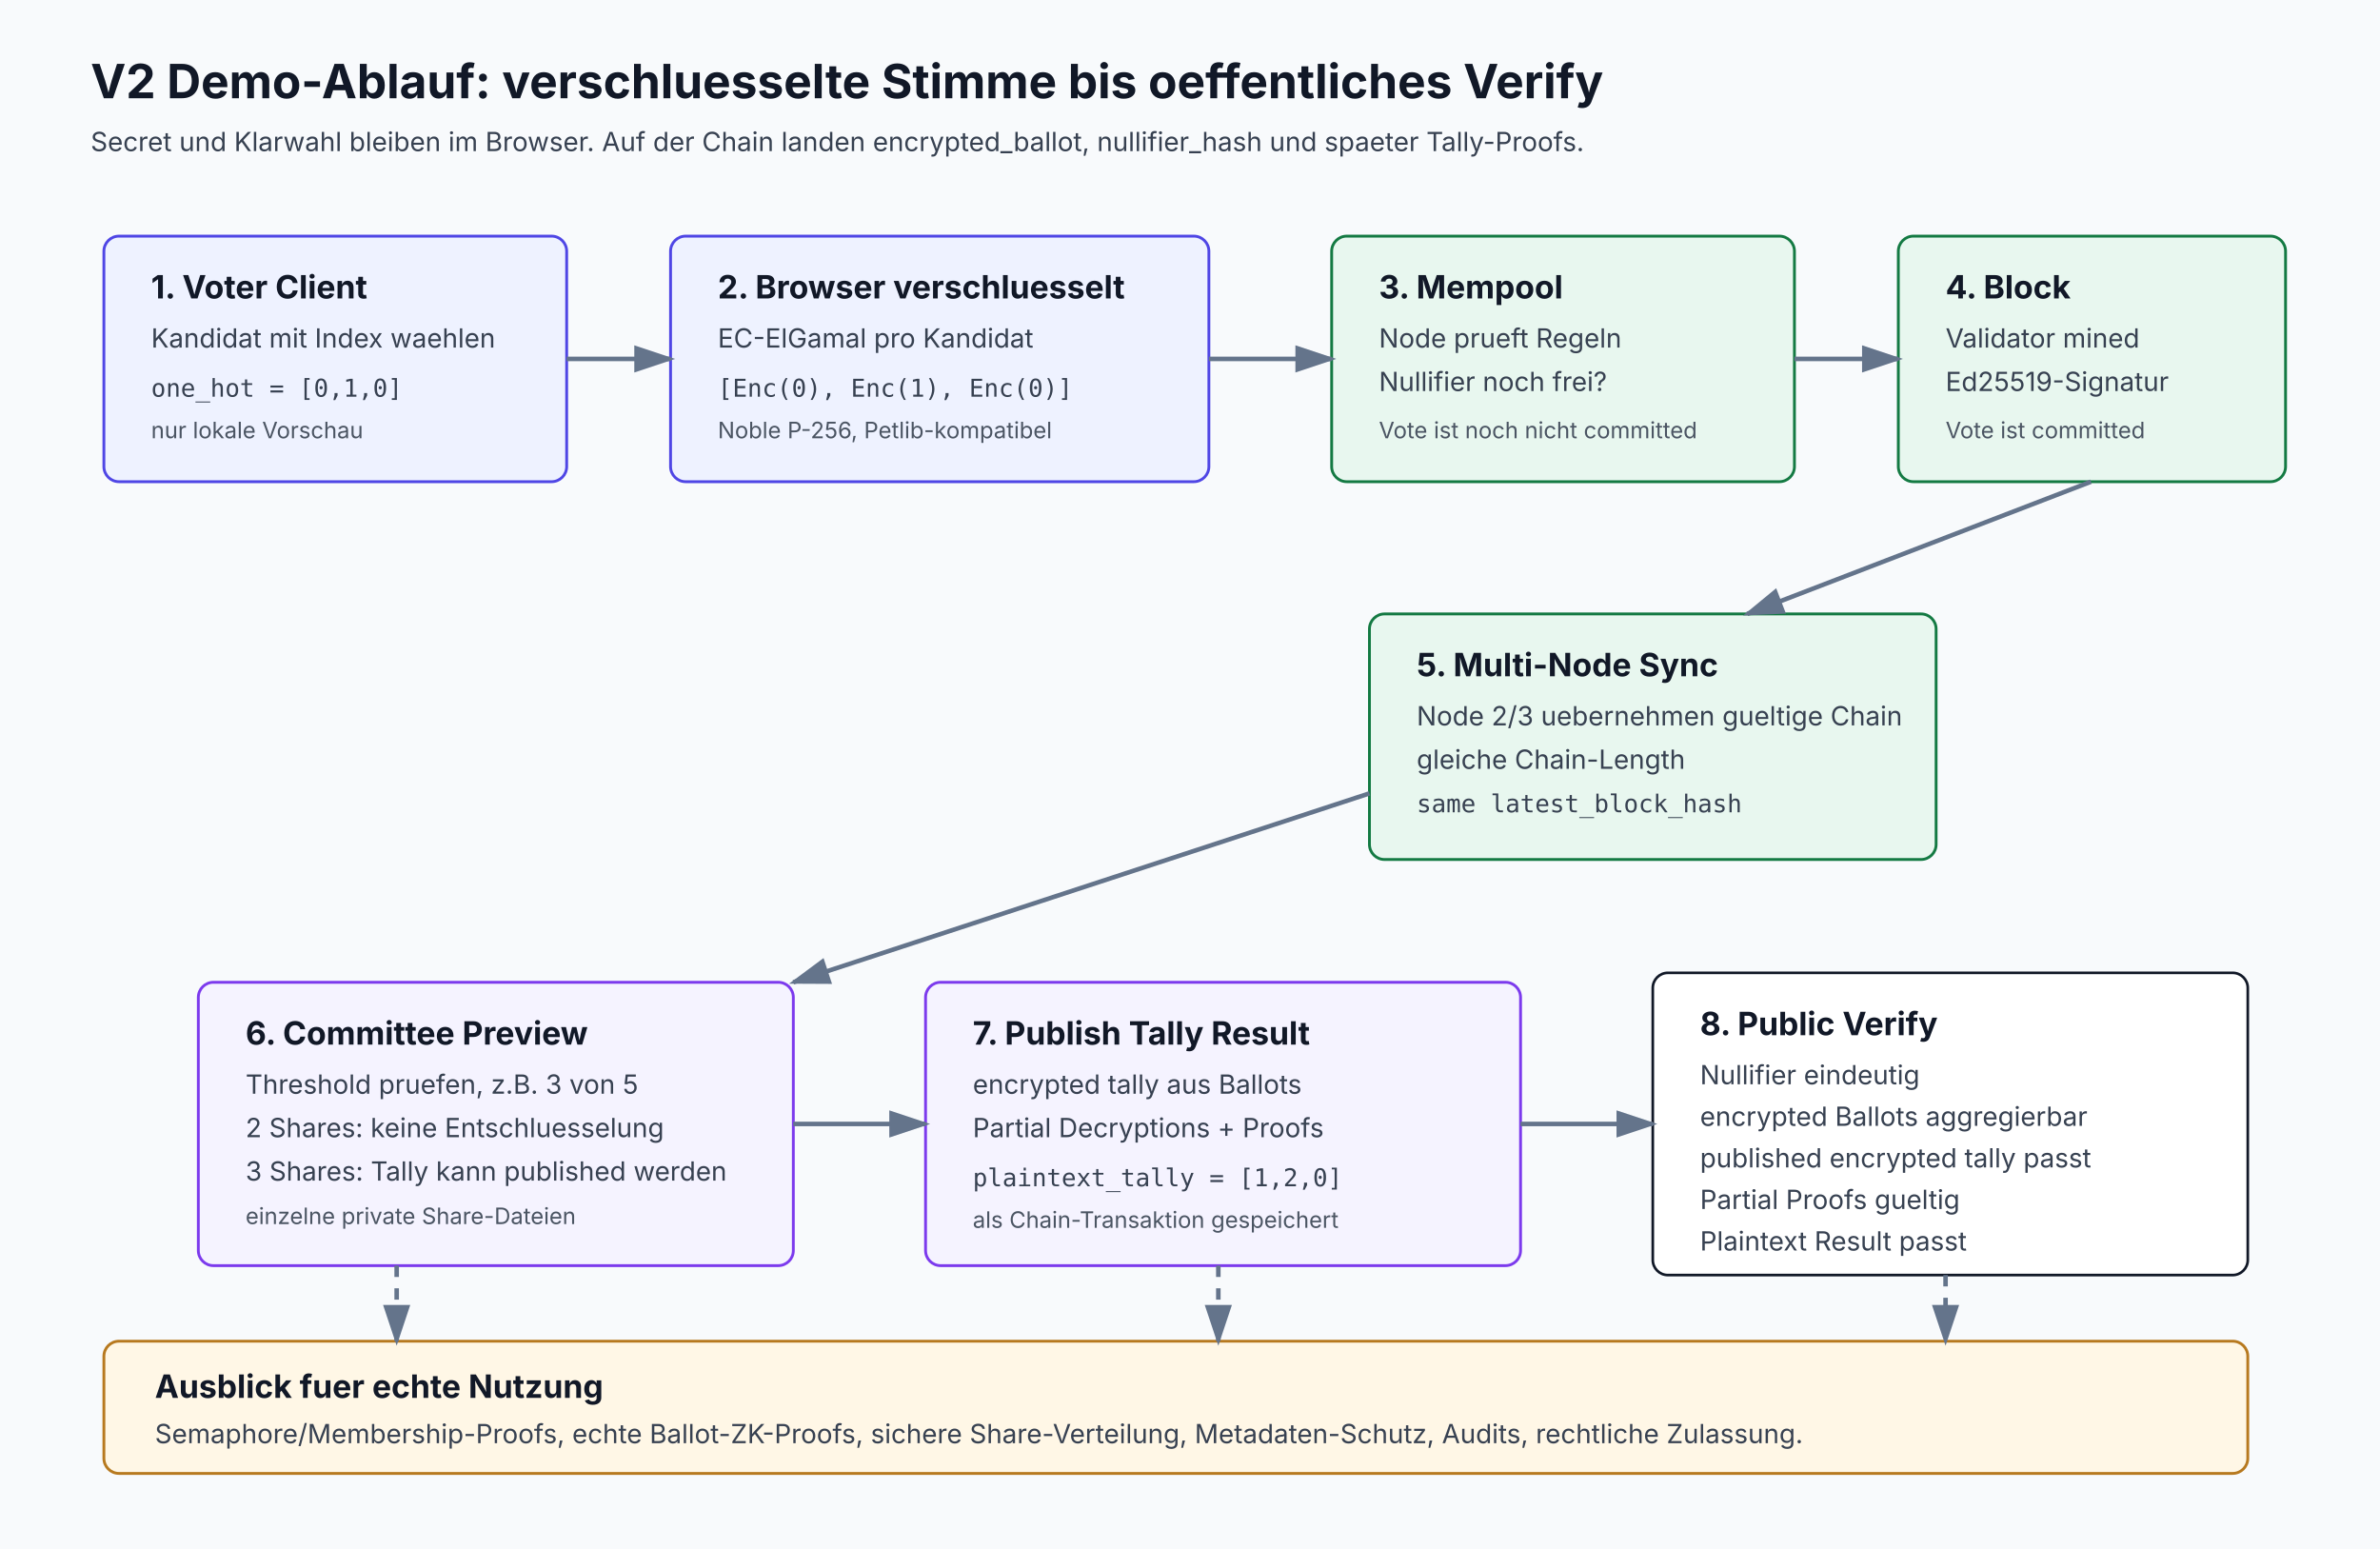
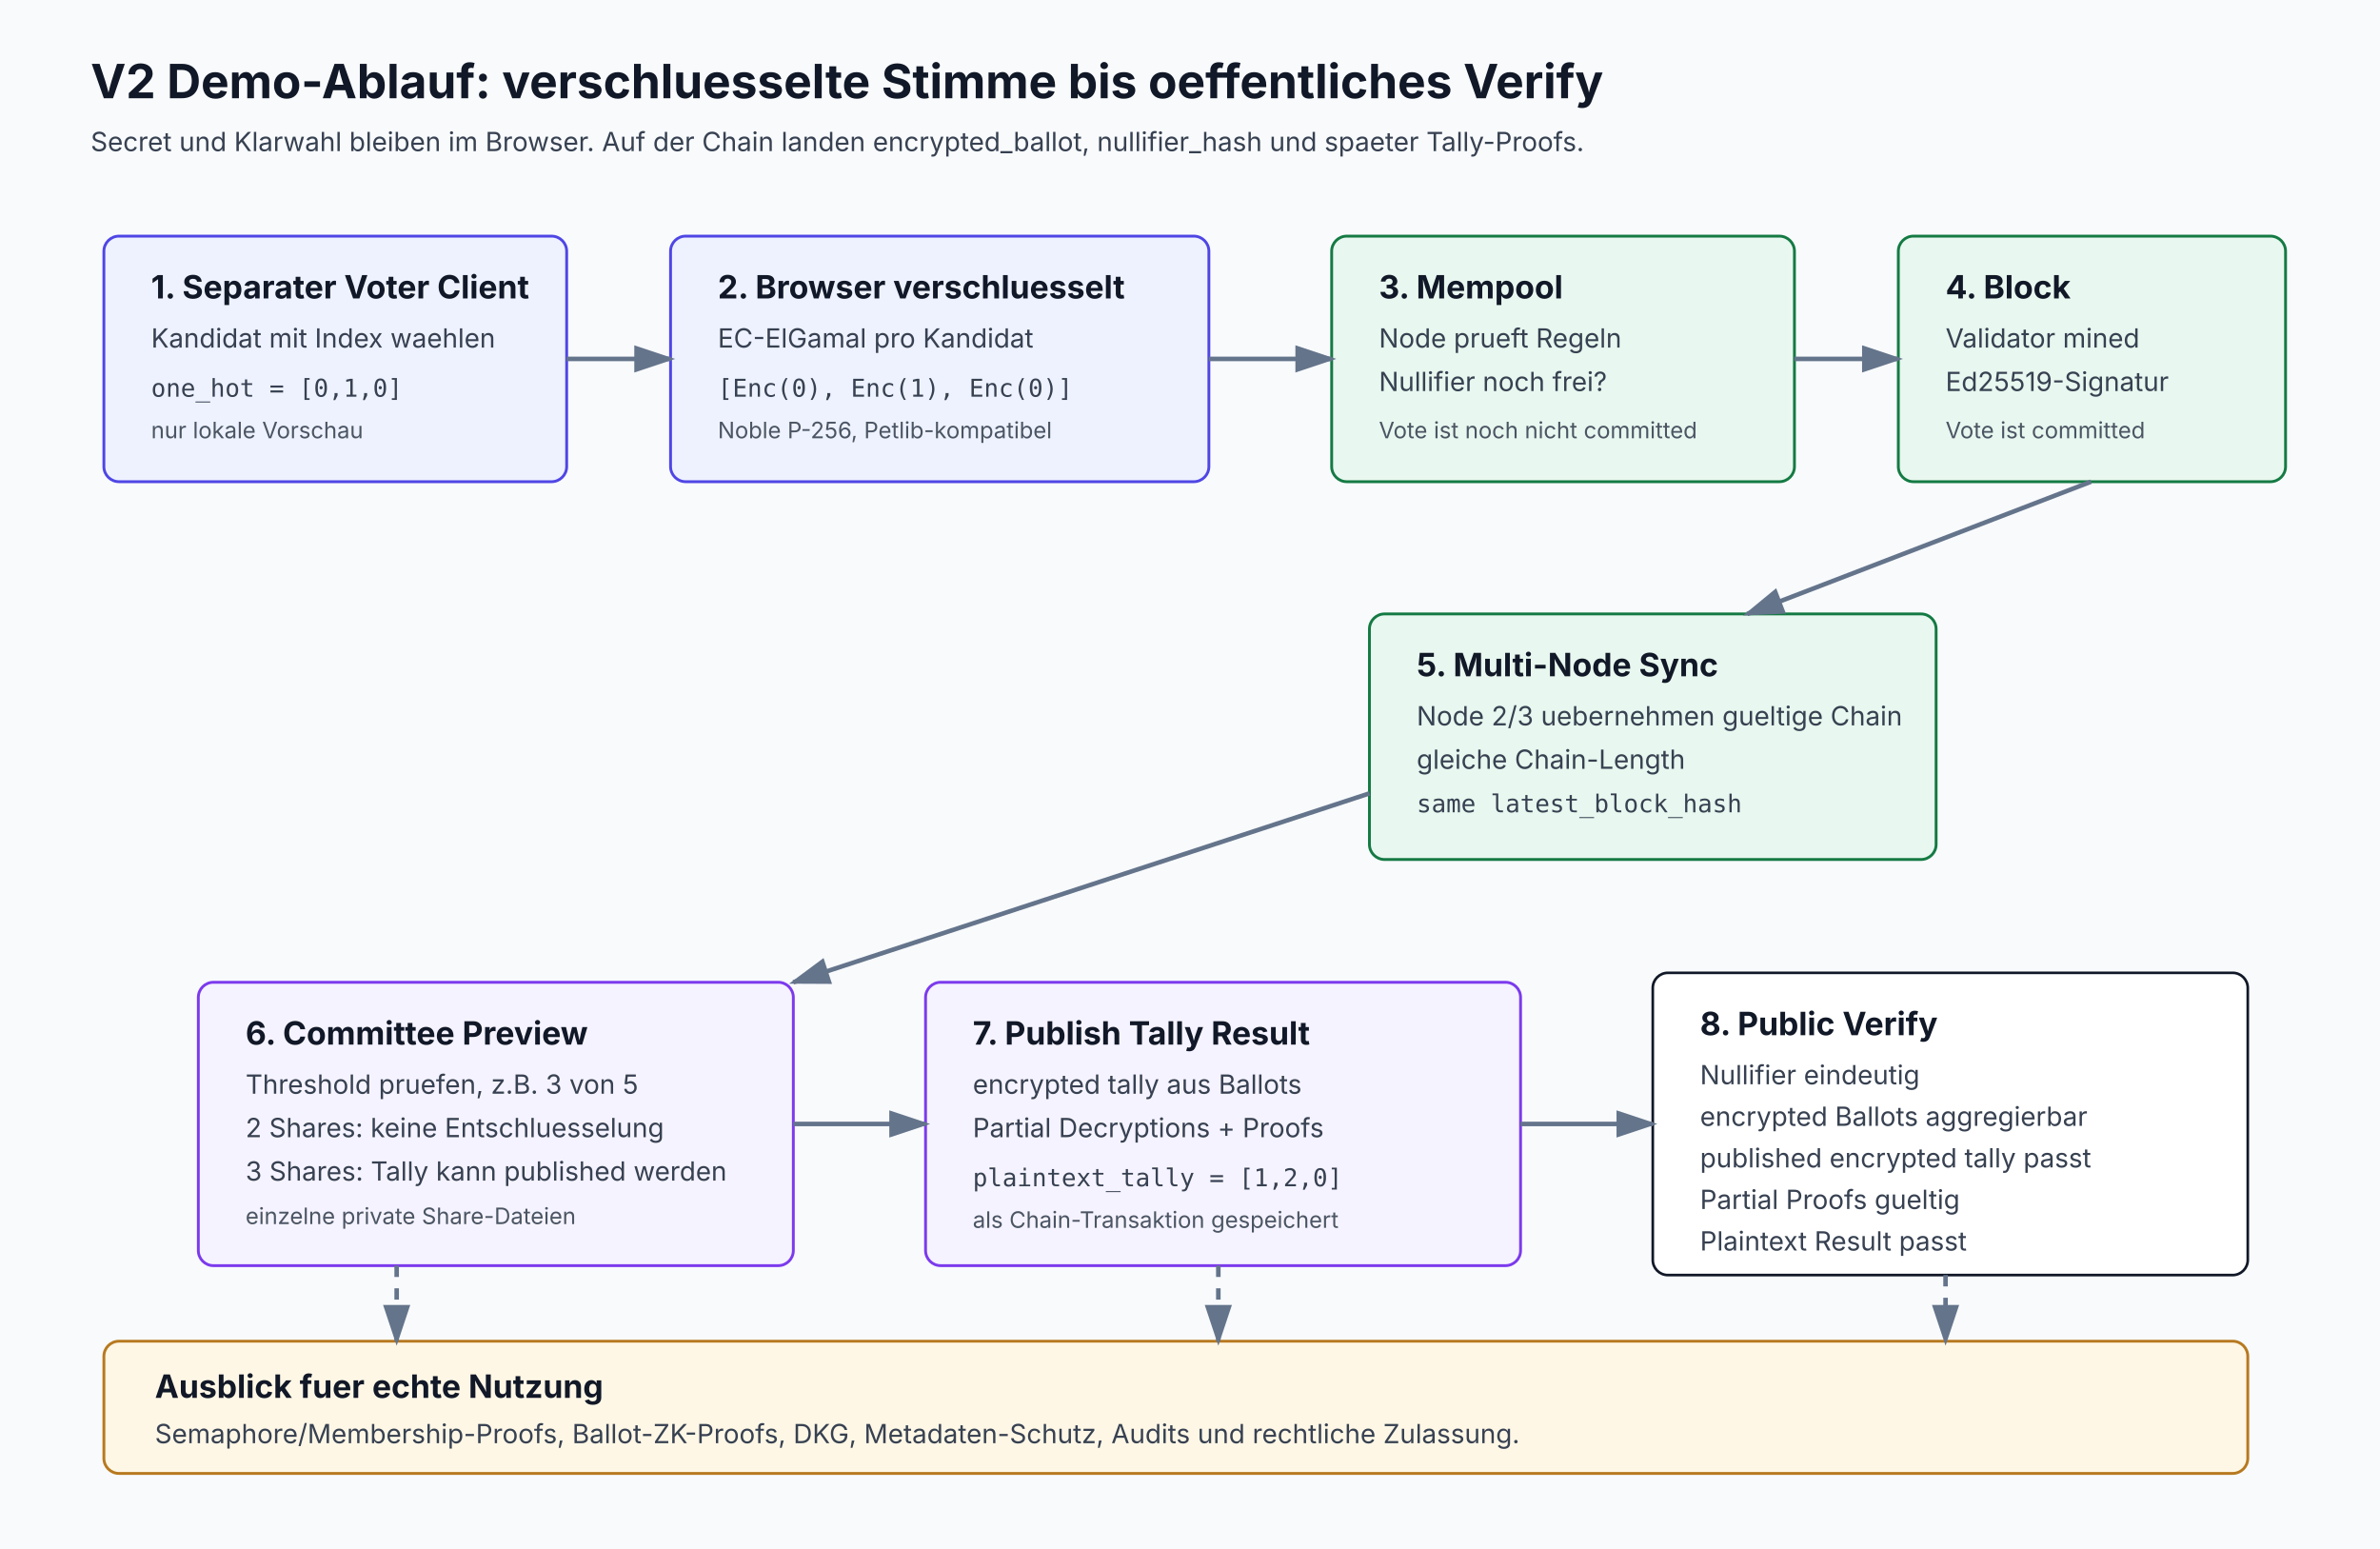
<svg xmlns="http://www.w3.org/2000/svg" width="1260" height="820" viewBox="0 0 1260 820" role="img" aria-labelledby="title desc">
  <defs>
    <style>
      .bg { fill: #f8fafc; }
      .box { fill: #ffffff; stroke: #111827; stroke-width: 1.4; }
      .client { fill: #eef2ff; stroke: #4f46e5; stroke-width: 1.5; }
      .chain { fill: #e8f7ef; stroke: #147a43; stroke-width: 1.5; }
      .committee { fill: #f5f3ff; stroke: #7c3aed; stroke-width: 1.5; }
      .open { fill: #fff7e6; stroke: #b7791f; stroke-width: 1.5; }
      .title { font: 700 25px system-ui, -apple-system, BlinkMacSystemFont, "Segoe UI", sans-serif; fill: #111827; }
      .head { font: 700 17px system-ui, -apple-system, BlinkMacSystemFont, "Segoe UI", sans-serif; fill: #111827; }
      .txt { font: 14px system-ui, -apple-system, BlinkMacSystemFont, "Segoe UI", sans-serif; fill: #374151; }
      .mono { font: 13px ui-monospace, SFMono-Regular, Menlo, Consolas, monospace; fill: #374151; }
      .small { font: 12px system-ui, -apple-system, BlinkMacSystemFont, "Segoe UI", sans-serif; fill: #4b5563; }
      .arrow { stroke: #64748b; stroke-width: 2.4; fill: none; marker-end: url(#arrow); }
      .dash { stroke-dasharray: 6 6; }
    </style>
    <marker id="arrow" markerWidth="10" markerHeight="10" refX="8" refY="3" orient="auto" markerUnits="strokeWidth">
      <path d="M0,0 L0,6 L9,3 z" fill="#64748b" />
    </marker>
  </defs>
  <rect class="bg" width="1260" height="820" />
  <text class="title" x="48" y="52">V2 Demo-Ablauf: verschluesselte Stimme bis oeffentliches Verify</text>
  <text class="txt" x="48" y="80">Secret und Klarwahl bleiben im Browser. Auf der Chain landen encrypted_ballot, nullifier_hash und spaeter Tally-Proofs.</text>
  <rect class="client" x="55" y="125" width="245" height="130" rx="8" />
-   <text class="head" x="80" y="158">1. Voter Client</text>
+   <text class="head" x="80" y="158">1. Separater Voter Client</text>
  <text class="txt" x="80" y="184">Kandidat mit Index waehlen</text>
  <text class="mono" x="80" y="210">one_hot = [0,1,0]</text>
  <text class="small" x="80" y="232">nur lokale Vorschau</text>
  <rect class="client" x="355" y="125" width="285" height="130" rx="8" />
  <text class="head" x="380" y="158">2. Browser verschluesselt</text>
  <text class="txt" x="380" y="184">EC-ElGamal pro Kandidat</text>
  <text class="mono" x="380" y="210">[Enc(0), Enc(1), Enc(0)]</text>
  <text class="small" x="380" y="232">Noble P-256, Petlib-kompatibel</text>
  <rect class="chain" x="705" y="125" width="245" height="130" rx="8" />
  <text class="head" x="730" y="158">3. Mempool</text>
  <text class="txt" x="730" y="184">Node prueft Regeln</text>
  <text class="txt" x="730" y="207">Nullifier noch frei?</text>
  <text class="small" x="730" y="232">Vote ist noch nicht committed</text>
  <rect class="chain" x="1005" y="125" width="205" height="130" rx="8" />
  <text class="head" x="1030" y="158">4. Block</text>
  <text class="txt" x="1030" y="184">Validator mined</text>
  <text class="txt" x="1030" y="207">Ed25519-Signatur</text>
  <text class="small" x="1030" y="232">Vote ist committed</text>
  <rect class="chain" x="725" y="325" width="300" height="130" rx="8" />
  <text class="head" x="750" y="358">5. Multi-Node Sync</text>
  <text class="txt" x="750" y="384">Node 2/3 uebernehmen gueltige Chain</text>
  <text class="txt" x="750" y="407">gleiche Chain-Length</text>
  <text class="mono" x="750" y="430">same latest_block_hash</text>
  <rect class="committee" x="105" y="520" width="315" height="150" rx="8" />
  <text class="head" x="130" y="553">6. Committee Preview</text>
  <text class="txt" x="130" y="579">Threshold pruefen, z.B. 3 von 5</text>
  <text class="txt" x="130" y="602">2 Shares: keine Entschluesselung</text>
  <text class="txt" x="130" y="625">3 Shares: Tally kann published werden</text>
  <text class="small" x="130" y="648">einzelne private Share-Dateien</text>
  <rect class="committee" x="490" y="520" width="315" height="150" rx="8" />
  <text class="head" x="515" y="553">7. Publish Tally Result</text>
  <text class="txt" x="515" y="579">encrypted tally aus Ballots</text>
  <text class="txt" x="515" y="602">Partial Decryptions + Proofs</text>
  <text class="mono" x="515" y="628">plaintext_tally = [1,2,0]</text>
  <text class="small" x="515" y="650">als Chain-Transaktion gespeichert</text>
  <rect class="box" x="875" y="515" width="315" height="160" rx="8" />
  <text class="head" x="900" y="548">8. Public Verify</text>
  <text class="txt" x="900" y="574">Nullifier eindeutig</text>
  <text class="txt" x="900" y="596">encrypted Ballots aggregierbar</text>
  <text class="txt" x="900" y="618">published encrypted tally passt</text>
  <text class="txt" x="900" y="640">Partial Proofs gueltig</text>
  <text class="txt" x="900" y="662">Plaintext Result passt</text>
  <rect class="open" x="55" y="710" width="1135" height="70" rx="8" />
  <text class="head" x="82" y="740">Ausblick fuer echte Nutzung</text>
-   <text class="txt" x="82" y="764">Semaphore/Membership-Proofs, echte Ballot-ZK-Proofs, sichere Share-Verteilung, Metadaten-Schutz, Audits, rechtliche Zulassung.</text>
+   <text class="txt" x="82" y="764">Semaphore/Membership-Proofs, Ballot-ZK-Proofs, DKG, Metadaten-Schutz, Audits und rechtliche Zulassung.</text>
  <path class="arrow" d="M300 190 L355 190" />
  <path class="arrow" d="M640 190 L705 190" />
  <path class="arrow" d="M950 190 L1005 190" />
  <path class="arrow" d="M1107 255 L925 325" />
  <path class="arrow" d="M725 420 L420 520" />
  <path class="arrow" d="M420 595 L490 595" />
  <path class="arrow" d="M805 595 L875 595" />
  <path class="arrow dash" d="M210 670 L210 710" />
  <path class="arrow dash" d="M645 670 L645 710" />
  <path class="arrow dash" d="M1030 675 L1030 710" />
</svg>
